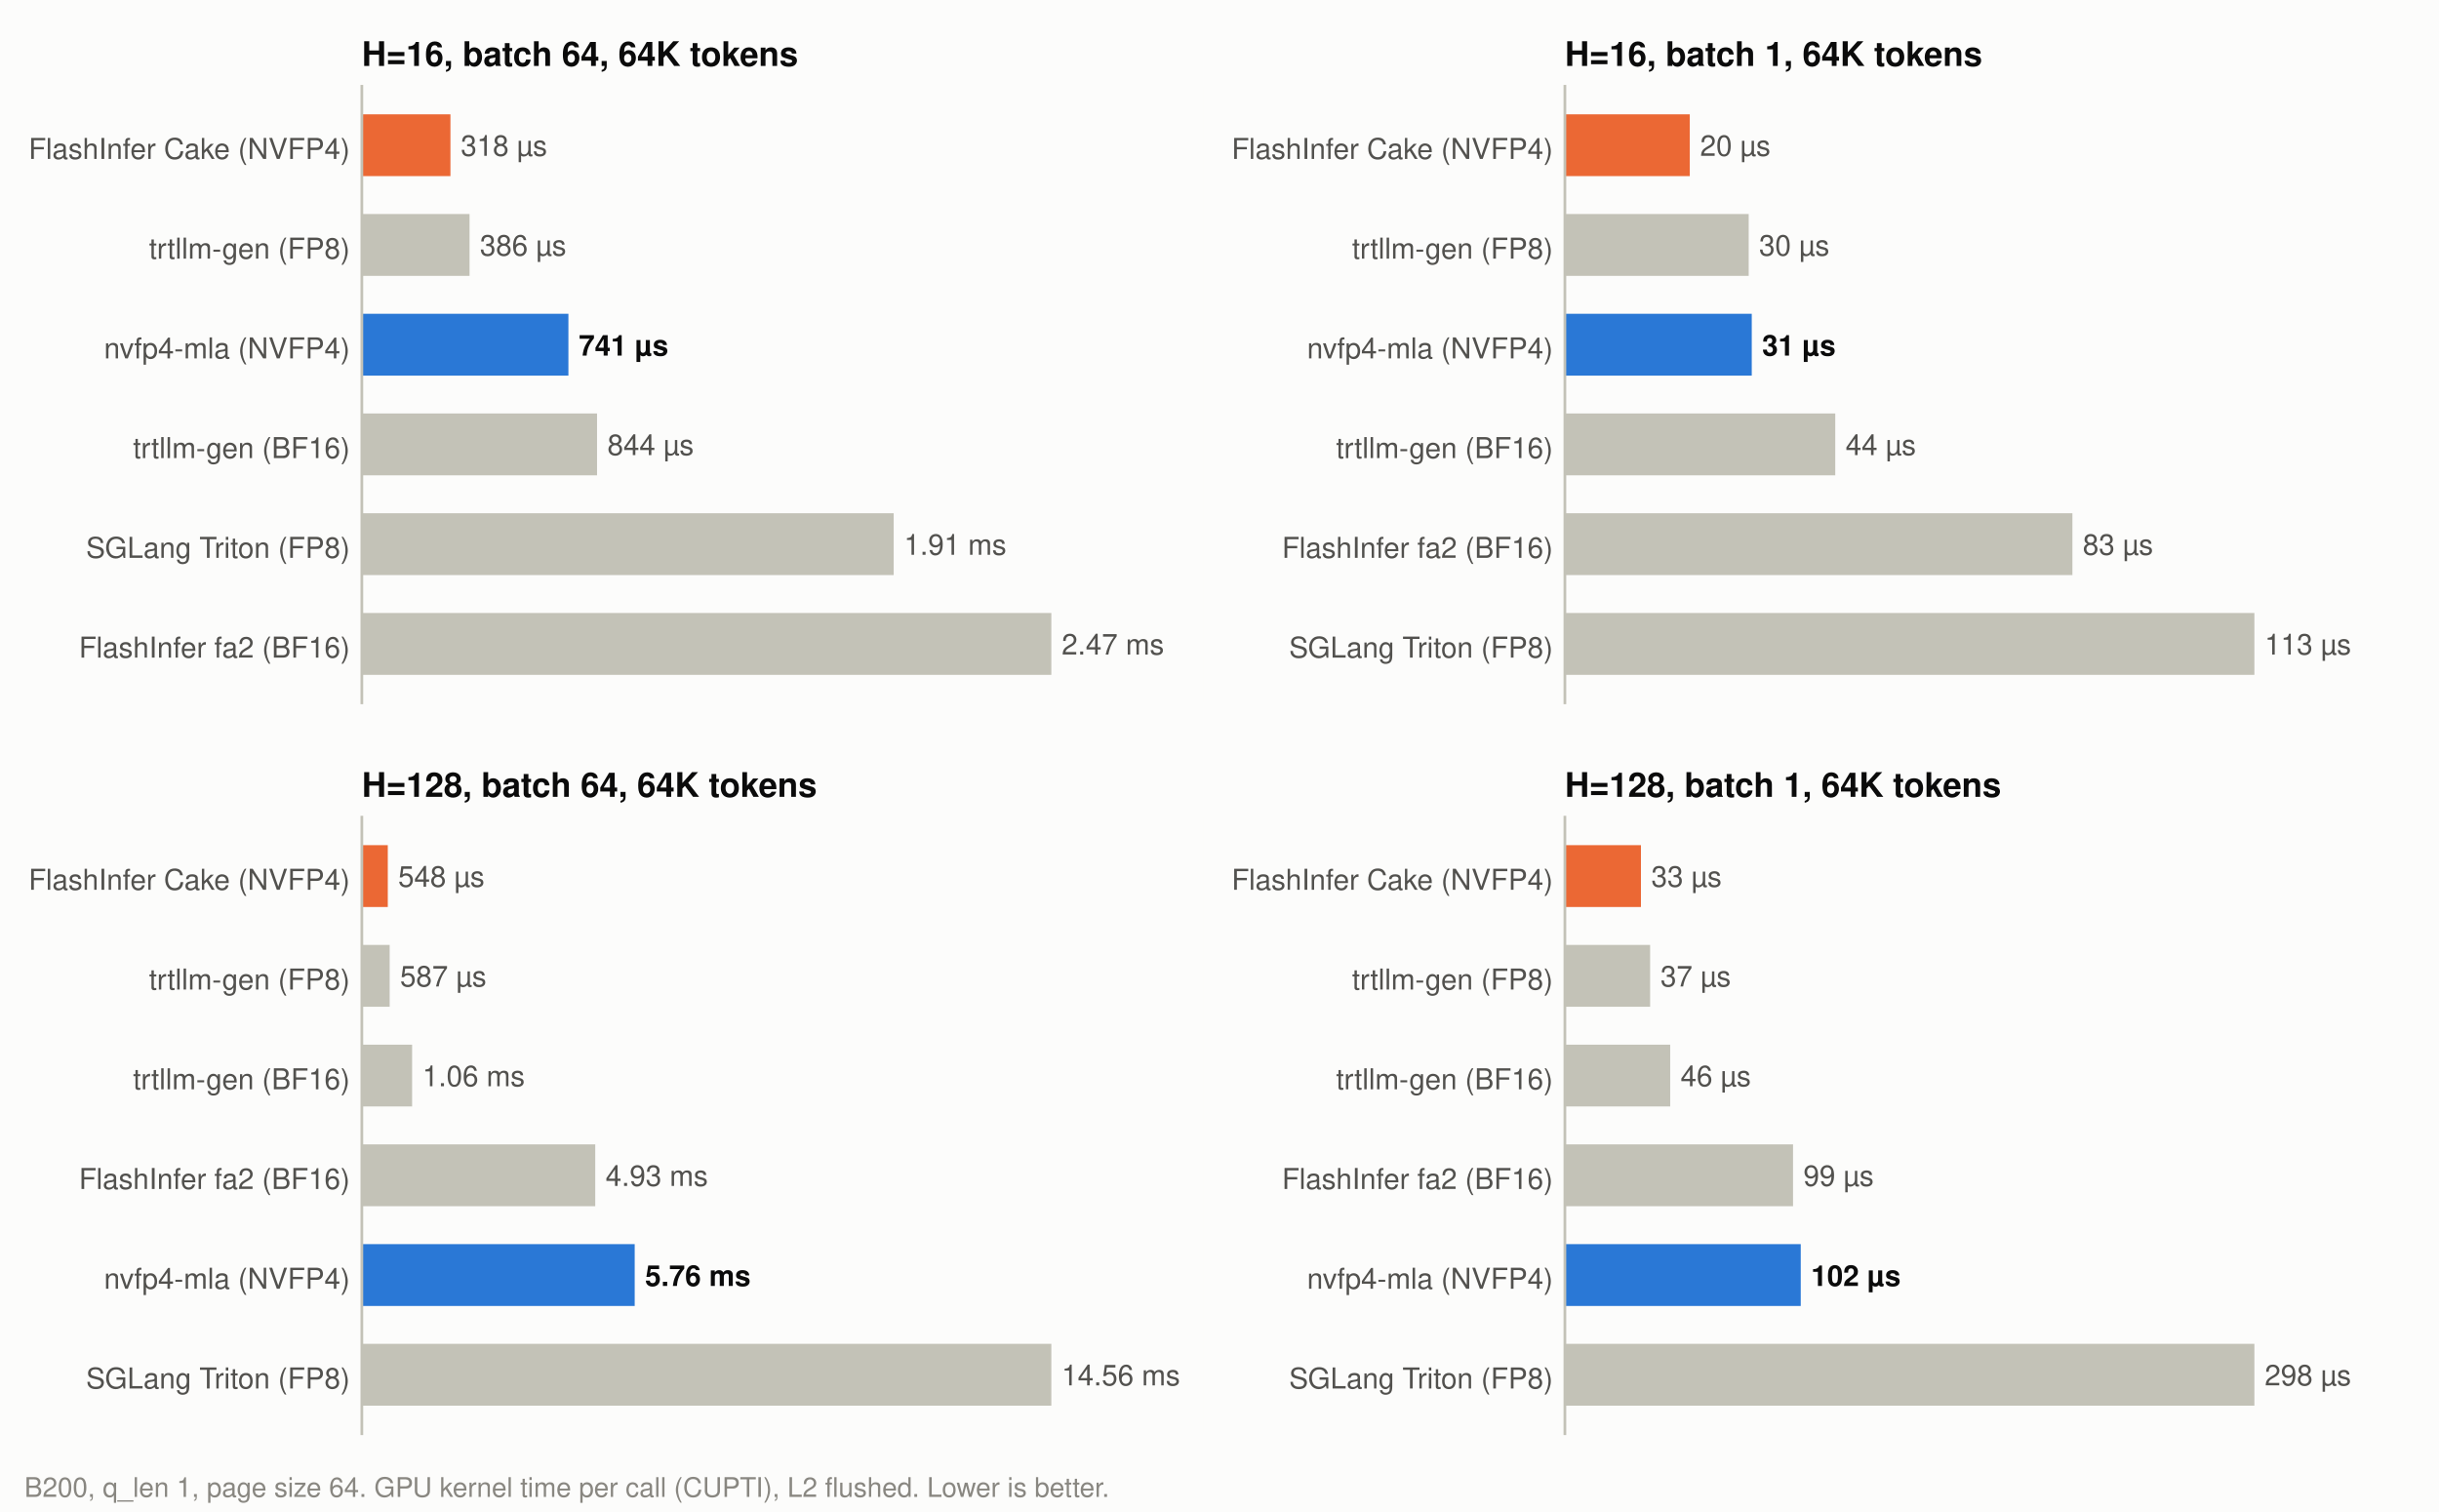
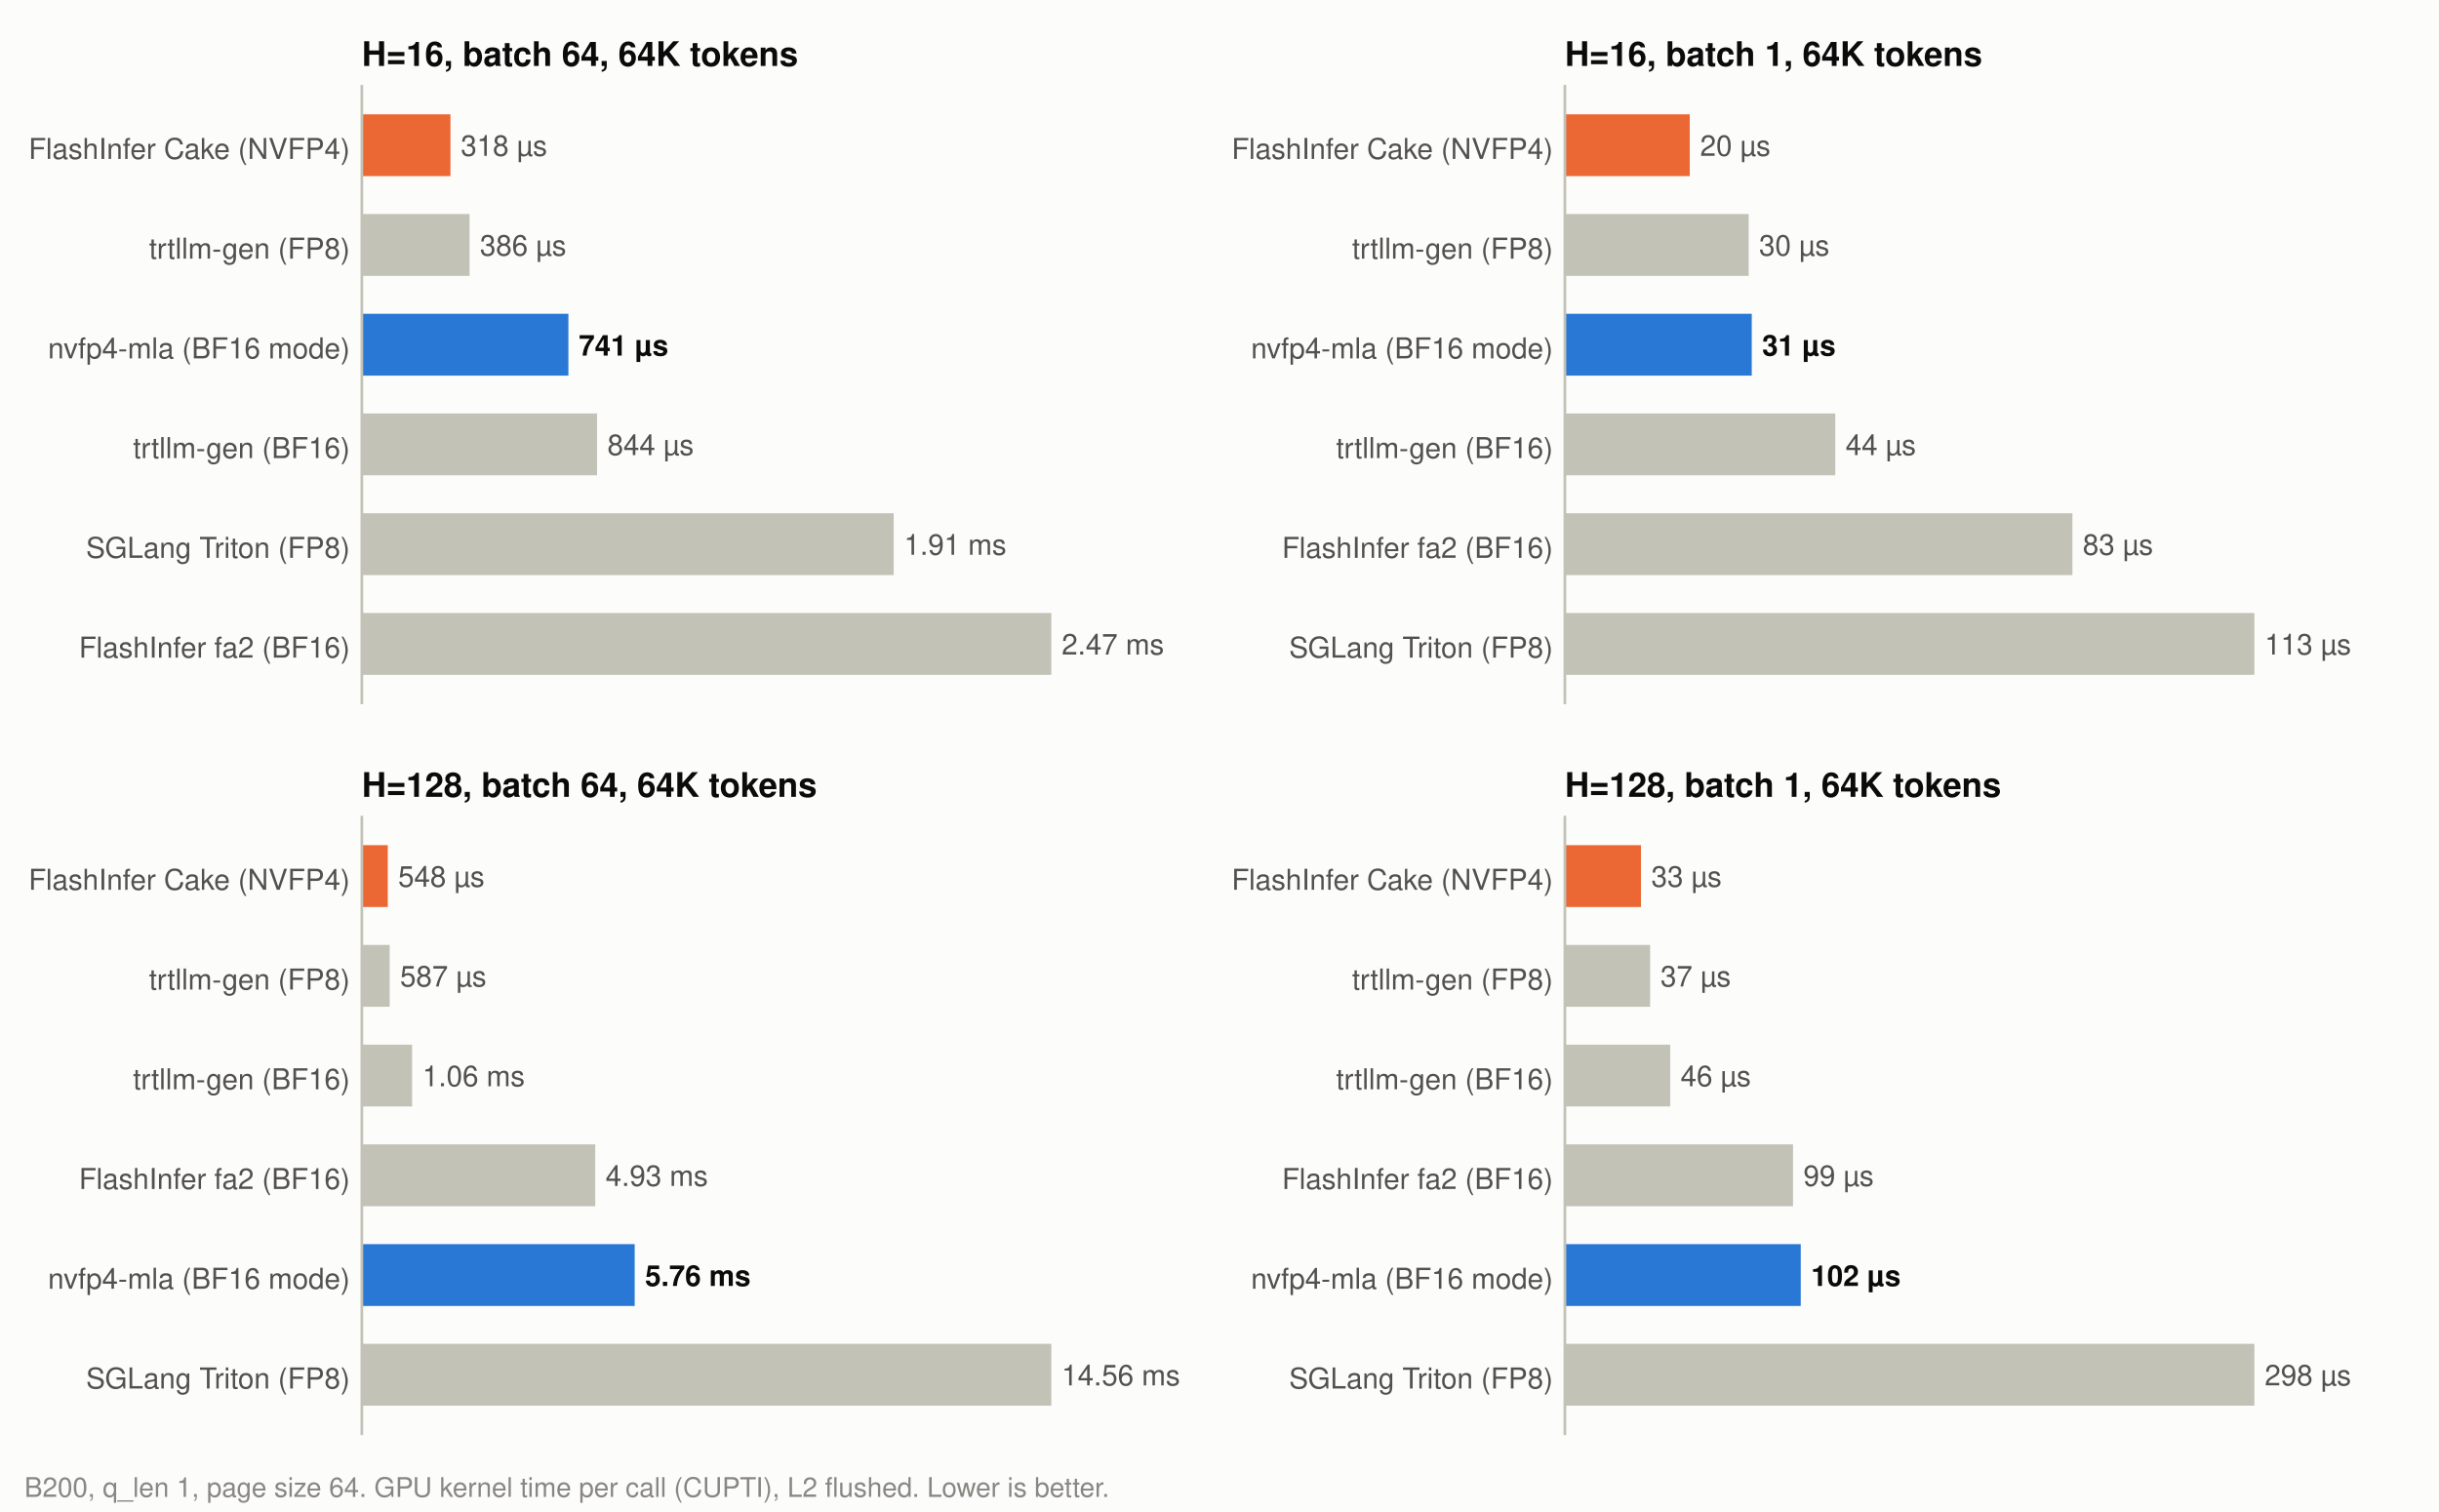
<svg xmlns="http://www.w3.org/2000/svg" width="720pt" height="446.4pt" viewBox="0 0 720 446.4" version="1.1">
  <defs>
    <style type="text/css">*{stroke-linejoin: round; stroke-linecap: butt}</style>
  </defs>
  <g id="figure_1">
    <g id="patch_1">
      <path d="M 0 446.4  L 720 446.4  L 720 0  L 0 0  z " style="fill: #fcfcfb" />
    </g>
    <g id="axes_1">
      <g id="patch_2">
        <path d="M 106.82 207.504  L 355.14 207.504  L 355.14 25.47  L 106.82 25.47  z " style="fill: #fcfcfb" />
      </g>
      <g id="matplotlib.axis_1" />
      <g id="matplotlib.axis_2">
        <g id="ytick_1">
          <g id="line2d_1" />
          <g id="text_1">
            <text style="font-size: 8.5px; font-family: 'Helvetica Neue', 'Helvetica', 'Arial', 'DejaVu Sans', sans-serif; text-anchor: end; fill: #52514e" x="103.32" y="194.148" transform="rotate(-0 103.32 194.1475)">FlashInfer fa2 (BF16)</text>
          </g>
        </g>
        <g id="ytick_2">
          <g id="line2d_2" />
          <g id="text_2">
            <text style="font-size: 8.5px; font-family: 'Helvetica Neue', 'Helvetica', 'Arial', 'DejaVu Sans', sans-serif; text-anchor: end; fill: #52514e" x="103.32" y="164.702" transform="rotate(-0 103.32 164.7017)">SGLang Triton (FP8)</text>
          </g>
        </g>
        <g id="ytick_3">
          <g id="line2d_3" />
          <g id="text_3">
            <text style="font-size: 8.5px; font-family: 'Helvetica Neue', 'Helvetica', 'Arial', 'DejaVu Sans', sans-serif; text-anchor: end; fill: #52514e" x="103.32" y="135.256" transform="rotate(-0 103.32 135.2559)">trtllm-gen (BF16)</text>
          </g>
        </g>
        <g id="ytick_4">
          <g id="line2d_4" />
          <g id="text_4">
-             <text style="font-size: 8.5px; font-family: 'Helvetica Neue', 'Helvetica', 'Arial', 'DejaVu Sans', sans-serif; text-anchor: end; fill: #52514e" x="103.32" y="105.81" transform="rotate(-0 103.32 105.8101)">nvfp4-mla (NVFP4)</text>
+             <text style="font-size: 8.5px; font-family: 'Helvetica Neue', 'Helvetica', 'Arial', 'DejaVu Sans', sans-serif; text-anchor: end; fill: #52514e" x="103.32" y="105.81" transform="rotate(-0 103.32 105.8101)">nvfp4-mla (BF16 mode)</text>
          </g>
        </g>
        <g id="ytick_5">
          <g id="line2d_5" />
          <g id="text_5">
            <text style="font-size: 8.5px; font-family: 'Helvetica Neue', 'Helvetica', 'Arial', 'DejaVu Sans', sans-serif; text-anchor: end; fill: #52514e" x="103.32" y="76.364" transform="rotate(-0 103.32 76.36428)">trtllm-gen (FP8)</text>
          </g>
        </g>
        <g id="ytick_6">
          <g id="line2d_6" />
          <g id="text_6">
            <text style="font-size: 8.5px; font-family: 'Helvetica Neue', 'Helvetica', 'Arial', 'DejaVu Sans', sans-serif; text-anchor: end; fill: #52514e" x="103.32" y="46.918" transform="rotate(-0 103.32 46.91847)">FlashInfer Cake (NVFP4)</text>
          </g>
        </g>
      </g>
      <g id="patch_3">
-         <path d="M 106.82 199.23  L 310.361 199.23  L 310.361 180.973  L 106.82 180.973  z " clip-path="url(#p9147d1b0b2)" style="fill: #c3c2b7" />
+         <path d="M 106.82 199.23  L 310.361 199.23  L 310.361 180.973  L 106.82 180.973  z " clip-path="url(#pb3e177221d)" style="fill: #c3c2b7" />
      </g>
      <g id="patch_4">
-         <path d="M 106.82 169.784  L 263.821 169.784  L 263.821 151.528  L 106.82 151.528  z " clip-path="url(#p9147d1b0b2)" style="fill: #c3c2b7" />
+         <path d="M 106.82 169.784  L 263.821 169.784  L 263.821 151.528  L 106.82 151.528  z " clip-path="url(#pb3e177221d)" style="fill: #c3c2b7" />
      </g>
      <g id="patch_5">
-         <path d="M 106.82 140.338  L 176.249 140.338  L 176.249 122.082  L 106.82 122.082  z " clip-path="url(#p9147d1b0b2)" style="fill: #c3c2b7" />
+         <path d="M 106.82 140.338  L 176.249 140.338  L 176.249 122.082  L 106.82 122.082  z " clip-path="url(#pb3e177221d)" style="fill: #c3c2b7" />
      </g>
      <g id="patch_6">
-         <path d="M 106.82 110.892  L 167.798 110.892  L 167.798 92.636  L 106.82 92.636  z " clip-path="url(#p9147d1b0b2)" style="fill: #2a78d6" />
+         <path d="M 106.82 110.892  L 167.798 110.892  L 167.798 92.636  L 106.82 92.636  z " clip-path="url(#pb3e177221d)" style="fill: #2a78d6" />
      </g>
      <g id="patch_7">
-         <path d="M 106.82 81.446  L 138.613 81.446  L 138.613 63.19  L 106.82 63.19  z " clip-path="url(#p9147d1b0b2)" style="fill: #c3c2b7" />
+         <path d="M 106.82 81.446  L 138.613 81.446  L 138.613 63.19  L 106.82 63.19  z " clip-path="url(#pb3e177221d)" style="fill: #c3c2b7" />
      </g>
      <g id="patch_8">
-         <path d="M 106.82 52.001  L 132.972 52.001  L 132.972 33.744  L 106.82 33.744  z " clip-path="url(#p9147d1b0b2)" style="fill: #eb6834" />
+         <path d="M 106.82 52.001  L 132.972 52.001  L 132.972 33.744  L 106.82 33.744  z " clip-path="url(#pb3e177221d)" style="fill: #eb6834" />
      </g>
      <g id="patch_9">
        <path d="M 106.82 207.504  L 106.82 25.47  " style="fill: none; stroke: #c3c2b7; stroke-width: 0.8; stroke-linejoin: miter; stroke-linecap: square" />
      </g>
      <g id="text_7">
        <text style="font-size: 8.5px; font-family: 'Helvetica Neue', 'Helvetica', 'Arial', 'DejaVu Sans', sans-serif; text-anchor: start; fill: #52514e" x="313.414" y="193.242" transform="rotate(-0 313.4141 193.2423)">2.47 ms</text>
      </g>
      <g id="text_8">
        <text style="font-size: 8.5px; font-family: 'Helvetica Neue', 'Helvetica', 'Arial', 'DejaVu Sans', sans-serif; text-anchor: start; fill: #52514e" x="266.874" y="163.796" transform="rotate(-0 266.8739 163.7965)">1.91 ms</text>
      </g>
      <g id="text_9">
        <text style="font-size: 8.5px; font-family: 'Helvetica Neue', 'Helvetica', 'Arial', 'DejaVu Sans', sans-serif; text-anchor: start; fill: #52514e" x="179.302" y="134.351" transform="rotate(-0 179.3022 134.3507)">844 µs</text>
      </g>
      <g id="text_10">
        <text style="font-weight: 700; font-size: 8.5px; font-family: 'Helvetica Neue', 'Helvetica', 'Arial', 'DejaVu Sans', sans-serif; text-anchor: start; fill: #0b0b0b" x="170.851" y="104.986" transform="rotate(-0 170.8509 104.9856)">741 µs</text>
      </g>
      <g id="text_11">
        <text style="font-size: 8.5px; font-family: 'Helvetica Neue', 'Helvetica', 'Arial', 'DejaVu Sans', sans-serif; text-anchor: start; fill: #52514e" x="141.666" y="75.459" transform="rotate(-0 141.6656 75.45903)">386 µs</text>
      </g>
      <g id="text_12">
        <text style="font-size: 8.5px; font-family: 'Helvetica Neue', 'Helvetica', 'Arial', 'DejaVu Sans', sans-serif; text-anchor: start; fill: #52514e" x="136.025" y="46.013" transform="rotate(-0 136.0251 46.01322)">318 µs</text>
      </g>
      <g id="text_13">
        <text style="font-weight: 700; font-size: 10px; font-family: 'Helvetica Neue', 'Helvetica', 'Arial', 'DejaVu Sans', sans-serif; text-anchor: start; fill: #0b0b0b" x="106.82" y="19.47" transform="rotate(-0 106.82 19.47)">H=16, batch 64, 64K tokens</text>
      </g>
    </g>
    <g id="axes_2">
      <g id="patch_10">
        <path d="M 461.96 207.504  L 710.28 207.504  L 710.28 25.47  L 461.96 25.47  z " style="fill: #fcfcfb" />
      </g>
      <g id="matplotlib.axis_3" />
      <g id="matplotlib.axis_4">
        <g id="ytick_7">
          <g id="line2d_7" />
          <g id="text_14">
            <text style="font-size: 8.5px; font-family: 'Helvetica Neue', 'Helvetica', 'Arial', 'DejaVu Sans', sans-serif; text-anchor: end; fill: #52514e" x="458.46" y="194.148" transform="rotate(-0 458.46 194.1475)">SGLang Triton (FP8)</text>
          </g>
        </g>
        <g id="ytick_8">
          <g id="line2d_8" />
          <g id="text_15">
            <text style="font-size: 8.5px; font-family: 'Helvetica Neue', 'Helvetica', 'Arial', 'DejaVu Sans', sans-serif; text-anchor: end; fill: #52514e" x="458.46" y="164.702" transform="rotate(-0 458.46 164.7017)">FlashInfer fa2 (BF16)</text>
          </g>
        </g>
        <g id="ytick_9">
          <g id="line2d_9" />
          <g id="text_16">
            <text style="font-size: 8.5px; font-family: 'Helvetica Neue', 'Helvetica', 'Arial', 'DejaVu Sans', sans-serif; text-anchor: end; fill: #52514e" x="458.46" y="135.256" transform="rotate(-0 458.46 135.2559)">trtllm-gen (BF16)</text>
          </g>
        </g>
        <g id="ytick_10">
          <g id="line2d_10" />
          <g id="text_17">
-             <text style="font-size: 8.5px; font-family: 'Helvetica Neue', 'Helvetica', 'Arial', 'DejaVu Sans', sans-serif; text-anchor: end; fill: #52514e" x="458.46" y="105.81" transform="rotate(-0 458.46 105.8101)">nvfp4-mla (NVFP4)</text>
+             <text style="font-size: 8.5px; font-family: 'Helvetica Neue', 'Helvetica', 'Arial', 'DejaVu Sans', sans-serif; text-anchor: end; fill: #52514e" x="458.46" y="105.81" transform="rotate(-0 458.46 105.8101)">nvfp4-mla (BF16 mode)</text>
          </g>
        </g>
        <g id="ytick_11">
          <g id="line2d_11" />
          <g id="text_18">
            <text style="font-size: 8.5px; font-family: 'Helvetica Neue', 'Helvetica', 'Arial', 'DejaVu Sans', sans-serif; text-anchor: end; fill: #52514e" x="458.46" y="76.364" transform="rotate(-0 458.46 76.36428)">trtllm-gen (FP8)</text>
          </g>
        </g>
        <g id="ytick_12">
          <g id="line2d_12" />
          <g id="text_19">
            <text style="font-size: 8.5px; font-family: 'Helvetica Neue', 'Helvetica', 'Arial', 'DejaVu Sans', sans-serif; text-anchor: end; fill: #52514e" x="458.46" y="46.918" transform="rotate(-0 458.46 46.91847)">FlashInfer Cake (NVFP4)</text>
          </g>
        </g>
      </g>
      <g id="patch_11">
-         <path d="M 461.96 199.23  L 665.501 199.23  L 665.501 180.973  L 461.96 180.973  z " clip-path="url(#p2d8fd7b335)" style="fill: #c3c2b7" />
+         <path d="M 461.96 199.23  L 665.501 199.23  L 665.501 180.973  L 461.96 180.973  z " clip-path="url(#pdc98d993ff)" style="fill: #c3c2b7" />
      </g>
      <g id="patch_12">
-         <path d="M 461.96 169.784  L 611.783 169.784  L 611.783 151.528  L 461.96 151.528  z " clip-path="url(#p2d8fd7b335)" style="fill: #c3c2b7" />
+         <path d="M 461.96 169.784  L 611.783 169.784  L 611.783 151.528  L 461.96 151.528  z " clip-path="url(#pdc98d993ff)" style="fill: #c3c2b7" />
      </g>
      <g id="patch_13">
-         <path d="M 461.96 140.338  L 541.773 140.338  L 541.773 122.082  L 461.96 122.082  z " clip-path="url(#p2d8fd7b335)" style="fill: #c3c2b7" />
+         <path d="M 461.96 140.338  L 541.773 140.338  L 541.773 122.082  L 461.96 122.082  z " clip-path="url(#pdc98d993ff)" style="fill: #c3c2b7" />
      </g>
      <g id="patch_14">
-         <path d="M 461.96 110.892  L 517.124 110.892  L 517.124 92.636  L 461.96 92.636  z " clip-path="url(#p2d8fd7b335)" style="fill: #2a78d6" />
+         <path d="M 461.96 110.892  L 517.124 110.892  L 517.124 92.636  L 461.96 92.636  z " clip-path="url(#pdc98d993ff)" style="fill: #2a78d6" />
      </g>
      <g id="patch_15">
-         <path d="M 461.96 81.446  L 516.221 81.446  L 516.221 63.19  L 461.96 63.19  z " clip-path="url(#p2d8fd7b335)" style="fill: #c3c2b7" />
+         <path d="M 461.96 81.446  L 516.221 81.446  L 516.221 63.19  L 461.96 63.19  z " clip-path="url(#pdc98d993ff)" style="fill: #c3c2b7" />
      </g>
      <g id="patch_16">
-         <path d="M 461.96 52.001  L 498.821 52.001  L 498.821 33.744  L 461.96 33.744  z " clip-path="url(#p2d8fd7b335)" style="fill: #eb6834" />
+         <path d="M 461.96 52.001  L 498.821 52.001  L 498.821 33.744  L 461.96 33.744  z " clip-path="url(#pdc98d993ff)" style="fill: #eb6834" />
      </g>
      <g id="patch_17">
        <path d="M 461.96 207.504  L 461.96 25.47  " style="fill: none; stroke: #c3c2b7; stroke-width: 0.8; stroke-linejoin: miter; stroke-linecap: square" />
      </g>
      <g id="text_20">
        <text style="font-size: 8.5px; font-family: 'Helvetica Neue', 'Helvetica', 'Arial', 'DejaVu Sans', sans-serif; text-anchor: start; fill: #52514e" x="668.554" y="193.242" transform="rotate(-0 668.5541 193.2423)">113 µs</text>
      </g>
      <g id="text_21">
        <text style="font-size: 8.5px; font-family: 'Helvetica Neue', 'Helvetica', 'Arial', 'DejaVu Sans', sans-serif; text-anchor: start; fill: #52514e" x="614.836" y="163.796" transform="rotate(-0 614.8357 163.7965)">83 µs</text>
      </g>
      <g id="text_22">
        <text style="font-size: 8.5px; font-family: 'Helvetica Neue', 'Helvetica', 'Arial', 'DejaVu Sans', sans-serif; text-anchor: start; fill: #52514e" x="544.826" y="134.351" transform="rotate(-0 544.8263 134.3507)">44 µs</text>
      </g>
      <g id="text_23">
        <text style="font-weight: 700; font-size: 8.5px; font-family: 'Helvetica Neue', 'Helvetica', 'Arial', 'DejaVu Sans', sans-serif; text-anchor: start; fill: #0b0b0b" x="520.177" y="104.986" transform="rotate(-0 520.1771 104.9856)">31 µs</text>
      </g>
      <g id="text_24">
        <text style="font-size: 8.5px; font-family: 'Helvetica Neue', 'Helvetica', 'Arial', 'DejaVu Sans', sans-serif; text-anchor: start; fill: #52514e" x="519.275" y="75.459" transform="rotate(-0 519.2745 75.45903)">30 µs</text>
      </g>
      <g id="text_25">
        <text style="font-size: 8.5px; font-family: 'Helvetica Neue', 'Helvetica', 'Arial', 'DejaVu Sans', sans-serif; text-anchor: start; fill: #52514e" x="501.874" y="46.013" transform="rotate(-0 501.874 46.01322)">20 µs</text>
      </g>
      <g id="text_26">
        <text style="font-weight: 700; font-size: 10px; font-family: 'Helvetica Neue', 'Helvetica', 'Arial', 'DejaVu Sans', sans-serif; text-anchor: start; fill: #0b0b0b" x="461.96" y="19.47" transform="rotate(-0 461.96 19.47)">H=16, batch 1, 64K tokens</text>
      </g>
    </g>
    <g id="axes_3">
      <g id="patch_18">
        <path d="M 106.82 423.288  L 355.14 423.288  L 355.14 241.254  L 106.82 241.254  z " style="fill: #fcfcfb" />
      </g>
      <g id="matplotlib.axis_5" />
      <g id="matplotlib.axis_6">
        <g id="ytick_13">
          <g id="line2d_13" />
          <g id="text_27">
            <text style="font-size: 8.5px; font-family: 'Helvetica Neue', 'Helvetica', 'Arial', 'DejaVu Sans', sans-serif; text-anchor: end; fill: #52514e" x="103.32" y="409.932" transform="rotate(-0 103.32 409.9315)">SGLang Triton (FP8)</text>
          </g>
        </g>
        <g id="ytick_14">
          <g id="line2d_14" />
          <g id="text_28">
-             <text style="font-size: 8.5px; font-family: 'Helvetica Neue', 'Helvetica', 'Arial', 'DejaVu Sans', sans-serif; text-anchor: end; fill: #52514e" x="103.32" y="380.486" transform="rotate(-0 103.32 380.4857)">nvfp4-mla (NVFP4)</text>
+             <text style="font-size: 8.5px; font-family: 'Helvetica Neue', 'Helvetica', 'Arial', 'DejaVu Sans', sans-serif; text-anchor: end; fill: #52514e" x="103.32" y="380.486" transform="rotate(-0 103.32 380.4857)">nvfp4-mla (BF16 mode)</text>
          </g>
        </g>
        <g id="ytick_15">
          <g id="line2d_15" />
          <g id="text_29">
            <text style="font-size: 8.5px; font-family: 'Helvetica Neue', 'Helvetica', 'Arial', 'DejaVu Sans', sans-serif; text-anchor: end; fill: #52514e" x="103.32" y="351.04" transform="rotate(-0 103.32 351.0399)">FlashInfer fa2 (BF16)</text>
          </g>
        </g>
        <g id="ytick_16">
          <g id="line2d_16" />
          <g id="text_30">
            <text style="font-size: 8.5px; font-family: 'Helvetica Neue', 'Helvetica', 'Arial', 'DejaVu Sans', sans-serif; text-anchor: end; fill: #52514e" x="103.32" y="321.594" transform="rotate(-0 103.32 321.5941)">trtllm-gen (BF16)</text>
          </g>
        </g>
        <g id="ytick_17">
          <g id="line2d_17" />
          <g id="text_31">
            <text style="font-size: 8.5px; font-family: 'Helvetica Neue', 'Helvetica', 'Arial', 'DejaVu Sans', sans-serif; text-anchor: end; fill: #52514e" x="103.32" y="292.148" transform="rotate(-0 103.32 292.1483)">trtllm-gen (FP8)</text>
          </g>
        </g>
        <g id="ytick_18">
          <g id="line2d_18" />
          <g id="text_32">
            <text style="font-size: 8.5px; font-family: 'Helvetica Neue', 'Helvetica', 'Arial', 'DejaVu Sans', sans-serif; text-anchor: end; fill: #52514e" x="103.32" y="262.702" transform="rotate(-0 103.32 262.7025)">FlashInfer Cake (NVFP4)</text>
          </g>
        </g>
      </g>
      <g id="patch_19">
-         <path d="M 106.82 415.014  L 310.361 415.014  L 310.361 396.757  L 106.82 396.757  z " clip-path="url(#pdb026c7fb7)" style="fill: #c3c2b7" />
+         <path d="M 106.82 415.014  L 310.361 415.014  L 310.361 396.757  L 106.82 396.757  z " clip-path="url(#p654632bbb3)" style="fill: #c3c2b7" />
      </g>
      <g id="patch_20">
-         <path d="M 106.82 385.568  L 187.365 385.568  L 187.365 367.312  L 106.82 367.312  z " clip-path="url(#pdb026c7fb7)" style="fill: #2a78d6" />
+         <path d="M 106.82 385.568  L 187.365 385.568  L 187.365 367.312  L 106.82 367.312  z " clip-path="url(#p654632bbb3)" style="fill: #2a78d6" />
      </g>
      <g id="patch_21">
-         <path d="M 106.82 356.122  L 175.717 356.122  L 175.717 337.866  L 106.82 337.866  z " clip-path="url(#pdb026c7fb7)" style="fill: #c3c2b7" />
+         <path d="M 106.82 356.122  L 175.717 356.122  L 175.717 337.866  L 106.82 337.866  z " clip-path="url(#p654632bbb3)" style="fill: #c3c2b7" />
      </g>
      <g id="patch_22">
-         <path d="M 106.82 326.676  L 121.655 326.676  L 121.655 308.42  L 106.82 308.42  z " clip-path="url(#pdb026c7fb7)" style="fill: #c3c2b7" />
+         <path d="M 106.82 326.676  L 121.655 326.676  L 121.655 308.42  L 106.82 308.42  z " clip-path="url(#p654632bbb3)" style="fill: #c3c2b7" />
      </g>
      <g id="patch_23">
-         <path d="M 106.82 297.23  L 115.032 297.23  L 115.032 278.974  L 106.82 278.974  z " clip-path="url(#pdb026c7fb7)" style="fill: #c3c2b7" />
+         <path d="M 106.82 297.23  L 115.032 297.23  L 115.032 278.974  L 106.82 278.974  z " clip-path="url(#p654632bbb3)" style="fill: #c3c2b7" />
      </g>
      <g id="patch_24">
-         <path d="M 106.82 267.785  L 114.475 267.785  L 114.475 249.528  L 106.82 249.528  z " clip-path="url(#pdb026c7fb7)" style="fill: #eb6834" />
+         <path d="M 106.82 267.785  L 114.475 267.785  L 114.475 249.528  L 106.82 249.528  z " clip-path="url(#p654632bbb3)" style="fill: #eb6834" />
      </g>
      <g id="patch_25">
        <path d="M 106.82 423.288  L 106.82 241.254  " style="fill: none; stroke: #c3c2b7; stroke-width: 0.8; stroke-linejoin: miter; stroke-linecap: square" />
      </g>
      <g id="text_33">
        <text style="font-size: 8.5px; font-family: 'Helvetica Neue', 'Helvetica', 'Arial', 'DejaVu Sans', sans-serif; text-anchor: start; fill: #52514e" x="313.414" y="409.026" transform="rotate(-0 313.4141 409.0263)">14.56 ms</text>
      </g>
      <g id="text_34">
        <text style="font-weight: 700; font-size: 8.5px; font-family: 'Helvetica Neue', 'Helvetica', 'Arial', 'DejaVu Sans', sans-serif; text-anchor: start; fill: #0b0b0b" x="190.418" y="379.661" transform="rotate(-0 190.4183 379.6612)">5.76 ms</text>
      </g>
      <g id="text_35">
        <text style="font-size: 8.5px; font-family: 'Helvetica Neue', 'Helvetica', 'Arial', 'DejaVu Sans', sans-serif; text-anchor: start; fill: #52514e" x="178.77" y="350.135" transform="rotate(-0 178.7703 350.1347)">4.93 ms</text>
      </g>
      <g id="text_36">
        <text style="font-size: 8.5px; font-family: 'Helvetica Neue', 'Helvetica', 'Arial', 'DejaVu Sans', sans-serif; text-anchor: start; fill: #52514e" x="124.708" y="320.689" transform="rotate(-0 124.7084 320.6888)">1.06 ms</text>
      </g>
      <g id="text_37">
        <text style="font-size: 8.5px; font-family: 'Helvetica Neue', 'Helvetica', 'Arial', 'DejaVu Sans', sans-serif; text-anchor: start; fill: #52514e" x="118.086" y="291.243" transform="rotate(-0 118.0855 291.243)">587 µs</text>
      </g>
      <g id="text_38">
        <text style="font-size: 8.5px; font-family: 'Helvetica Neue', 'Helvetica', 'Arial', 'DejaVu Sans', sans-serif; text-anchor: start; fill: #52514e" x="117.528" y="261.797" transform="rotate(-0 117.5281 261.7972)">548 µs</text>
      </g>
      <g id="text_39">
        <text style="font-weight: 700; font-size: 10px; font-family: 'Helvetica Neue', 'Helvetica', 'Arial', 'DejaVu Sans', sans-serif; text-anchor: start; fill: #0b0b0b" x="106.82" y="235.254" transform="rotate(-0 106.82 235.254)">H=128, batch 64, 64K tokens</text>
      </g>
    </g>
    <g id="axes_4">
      <g id="patch_26">
        <path d="M 461.96 423.288  L 710.28 423.288  L 710.28 241.254  L 461.96 241.254  z " style="fill: #fcfcfb" />
      </g>
      <g id="matplotlib.axis_7" />
      <g id="matplotlib.axis_8">
        <g id="ytick_19">
          <g id="line2d_19" />
          <g id="text_40">
            <text style="font-size: 8.5px; font-family: 'Helvetica Neue', 'Helvetica', 'Arial', 'DejaVu Sans', sans-serif; text-anchor: end; fill: #52514e" x="458.46" y="409.932" transform="rotate(-0 458.46 409.9315)">SGLang Triton (FP8)</text>
          </g>
        </g>
        <g id="ytick_20">
          <g id="line2d_20" />
          <g id="text_41">
-             <text style="font-size: 8.5px; font-family: 'Helvetica Neue', 'Helvetica', 'Arial', 'DejaVu Sans', sans-serif; text-anchor: end; fill: #52514e" x="458.46" y="380.486" transform="rotate(-0 458.46 380.4857)">nvfp4-mla (NVFP4)</text>
+             <text style="font-size: 8.5px; font-family: 'Helvetica Neue', 'Helvetica', 'Arial', 'DejaVu Sans', sans-serif; text-anchor: end; fill: #52514e" x="458.46" y="380.486" transform="rotate(-0 458.46 380.4857)">nvfp4-mla (BF16 mode)</text>
          </g>
        </g>
        <g id="ytick_21">
          <g id="line2d_21" />
          <g id="text_42">
            <text style="font-size: 8.5px; font-family: 'Helvetica Neue', 'Helvetica', 'Arial', 'DejaVu Sans', sans-serif; text-anchor: end; fill: #52514e" x="458.46" y="351.04" transform="rotate(-0 458.46 351.0399)">FlashInfer fa2 (BF16)</text>
          </g>
        </g>
        <g id="ytick_22">
          <g id="line2d_22" />
          <g id="text_43">
            <text style="font-size: 8.5px; font-family: 'Helvetica Neue', 'Helvetica', 'Arial', 'DejaVu Sans', sans-serif; text-anchor: end; fill: #52514e" x="458.46" y="321.594" transform="rotate(-0 458.46 321.5941)">trtllm-gen (BF16)</text>
          </g>
        </g>
        <g id="ytick_23">
          <g id="line2d_23" />
          <g id="text_44">
            <text style="font-size: 8.5px; font-family: 'Helvetica Neue', 'Helvetica', 'Arial', 'DejaVu Sans', sans-serif; text-anchor: end; fill: #52514e" x="458.46" y="292.148" transform="rotate(-0 458.46 292.1483)">trtllm-gen (FP8)</text>
          </g>
        </g>
        <g id="ytick_24">
          <g id="line2d_24" />
          <g id="text_45">
            <text style="font-size: 8.5px; font-family: 'Helvetica Neue', 'Helvetica', 'Arial', 'DejaVu Sans', sans-serif; text-anchor: end; fill: #52514e" x="458.46" y="262.702" transform="rotate(-0 458.46 262.7025)">FlashInfer Cake (NVFP4)</text>
          </g>
        </g>
      </g>
      <g id="patch_27">
-         <path d="M 461.96 415.014  L 665.501 415.014  L 665.501 396.757  L 461.96 396.757  z " clip-path="url(#p1e225238f0)" style="fill: #c3c2b7" />
+         <path d="M 461.96 415.014  L 665.501 415.014  L 665.501 396.757  L 461.96 396.757  z " clip-path="url(#p334fdf8807)" style="fill: #c3c2b7" />
      </g>
      <g id="patch_28">
-         <path d="M 461.96 385.568  L 531.586 385.568  L 531.586 367.312  L 461.96 367.312  z " clip-path="url(#p1e225238f0)" style="fill: #2a78d6" />
+         <path d="M 461.96 385.568  L 531.586 385.568  L 531.586 367.312  L 461.96 367.312  z " clip-path="url(#p334fdf8807)" style="fill: #2a78d6" />
      </g>
      <g id="patch_29">
-         <path d="M 461.96 356.122  L 529.312 356.122  L 529.312 337.866  L 461.96 337.866  z " clip-path="url(#p1e225238f0)" style="fill: #c3c2b7" />
+         <path d="M 461.96 356.122  L 529.312 356.122  L 529.312 337.866  L 461.96 337.866  z " clip-path="url(#p334fdf8807)" style="fill: #c3c2b7" />
      </g>
      <g id="patch_30">
-         <path d="M 461.96 326.676  L 493.049 326.676  L 493.049 308.42  L 461.96 308.42  z " clip-path="url(#p1e225238f0)" style="fill: #c3c2b7" />
+         <path d="M 461.96 326.676  L 493.049 326.676  L 493.049 308.42  L 461.96 308.42  z " clip-path="url(#p334fdf8807)" style="fill: #c3c2b7" />
      </g>
      <g id="patch_31">
-         <path d="M 461.96 297.23  L 487.123 297.23  L 487.123 278.974  L 461.96 278.974  z " clip-path="url(#p1e225238f0)" style="fill: #c3c2b7" />
+         <path d="M 461.96 297.23  L 487.123 297.23  L 487.123 278.974  L 461.96 278.974  z " clip-path="url(#p334fdf8807)" style="fill: #c3c2b7" />
      </g>
      <g id="patch_32">
-         <path d="M 461.96 267.785  L 484.412 267.785  L 484.412 249.528  L 461.96 249.528  z " clip-path="url(#p1e225238f0)" style="fill: #eb6834" />
+         <path d="M 461.96 267.785  L 484.412 267.785  L 484.412 249.528  L 461.96 249.528  z " clip-path="url(#p334fdf8807)" style="fill: #eb6834" />
      </g>
      <g id="patch_33">
        <path d="M 461.96 423.288  L 461.96 241.254  " style="fill: none; stroke: #c3c2b7; stroke-width: 0.8; stroke-linejoin: miter; stroke-linecap: square" />
      </g>
      <g id="text_46">
        <text style="font-size: 8.5px; font-family: 'Helvetica Neue', 'Helvetica', 'Arial', 'DejaVu Sans', sans-serif; text-anchor: start; fill: #52514e" x="668.554" y="409.026" transform="rotate(-0 668.5541 409.0263)">298 µs</text>
      </g>
      <g id="text_47">
        <text style="font-weight: 700; font-size: 8.5px; font-family: 'Helvetica Neue', 'Helvetica', 'Arial', 'DejaVu Sans', sans-serif; text-anchor: start; fill: #0b0b0b" x="534.64" y="379.661" transform="rotate(-0 534.6395 379.6612)">102 µs</text>
      </g>
      <g id="text_48">
        <text style="font-size: 8.5px; font-family: 'Helvetica Neue', 'Helvetica', 'Arial', 'DejaVu Sans', sans-serif; text-anchor: start; fill: #52514e" x="532.365" y="350.135" transform="rotate(-0 532.3652 350.1347)">99 µs</text>
      </g>
      <g id="text_49">
        <text style="font-size: 8.5px; font-family: 'Helvetica Neue', 'Helvetica', 'Arial', 'DejaVu Sans', sans-serif; text-anchor: start; fill: #52514e" x="496.102" y="320.689" transform="rotate(-0 496.1021 320.6888)">46 µs</text>
      </g>
      <g id="text_50">
        <text style="font-size: 8.5px; font-family: 'Helvetica Neue', 'Helvetica', 'Arial', 'DejaVu Sans', sans-serif; text-anchor: start; fill: #52514e" x="490.176" y="291.243" transform="rotate(-0 490.176 291.243)">37 µs</text>
      </g>
      <g id="text_51">
        <text style="font-size: 8.5px; font-family: 'Helvetica Neue', 'Helvetica', 'Arial', 'DejaVu Sans', sans-serif; text-anchor: start; fill: #52514e" x="487.465" y="261.797" transform="rotate(-0 487.4654 261.7972)">33 µs</text>
      </g>
      <g id="text_52">
        <text style="font-weight: 700; font-size: 10px; font-family: 'Helvetica Neue', 'Helvetica', 'Arial', 'DejaVu Sans', sans-serif; text-anchor: start; fill: #0b0b0b" x="461.96" y="235.254" transform="rotate(-0 461.96 235.254)">H=128, batch 1, 64K tokens</text>
      </g>
    </g>
    <g id="text_53">
      <text style="font-size: 8px; font-family: 'Helvetica Neue', 'Helvetica', 'Arial', 'DejaVu Sans', sans-serif; text-anchor: start; fill: #898781" x="7.2" y="441.936" transform="rotate(-0 7.2 441.936)">B200, q_len 1, page size 64. GPU kernel time per call (CUPTI), L2 flushed. Lower is better.</text>
    </g>
  </g>
  <defs>
-     <clipPath id="p9147d1b0b2">
+     <clipPath id="pb3e177221d">
      <rect x="106.82" y="25.47" width="248.32" height="182.034" />
    </clipPath>
-     <clipPath id="p2d8fd7b335">
+     <clipPath id="pdc98d993ff">
      <rect x="461.96" y="25.47" width="248.32" height="182.034" />
    </clipPath>
-     <clipPath id="pdb026c7fb7">
+     <clipPath id="p654632bbb3">
      <rect x="106.82" y="241.254" width="248.32" height="182.034" />
    </clipPath>
-     <clipPath id="p1e225238f0">
+     <clipPath id="p334fdf8807">
      <rect x="461.96" y="241.254" width="248.32" height="182.034" />
    </clipPath>
  </defs>
</svg>
